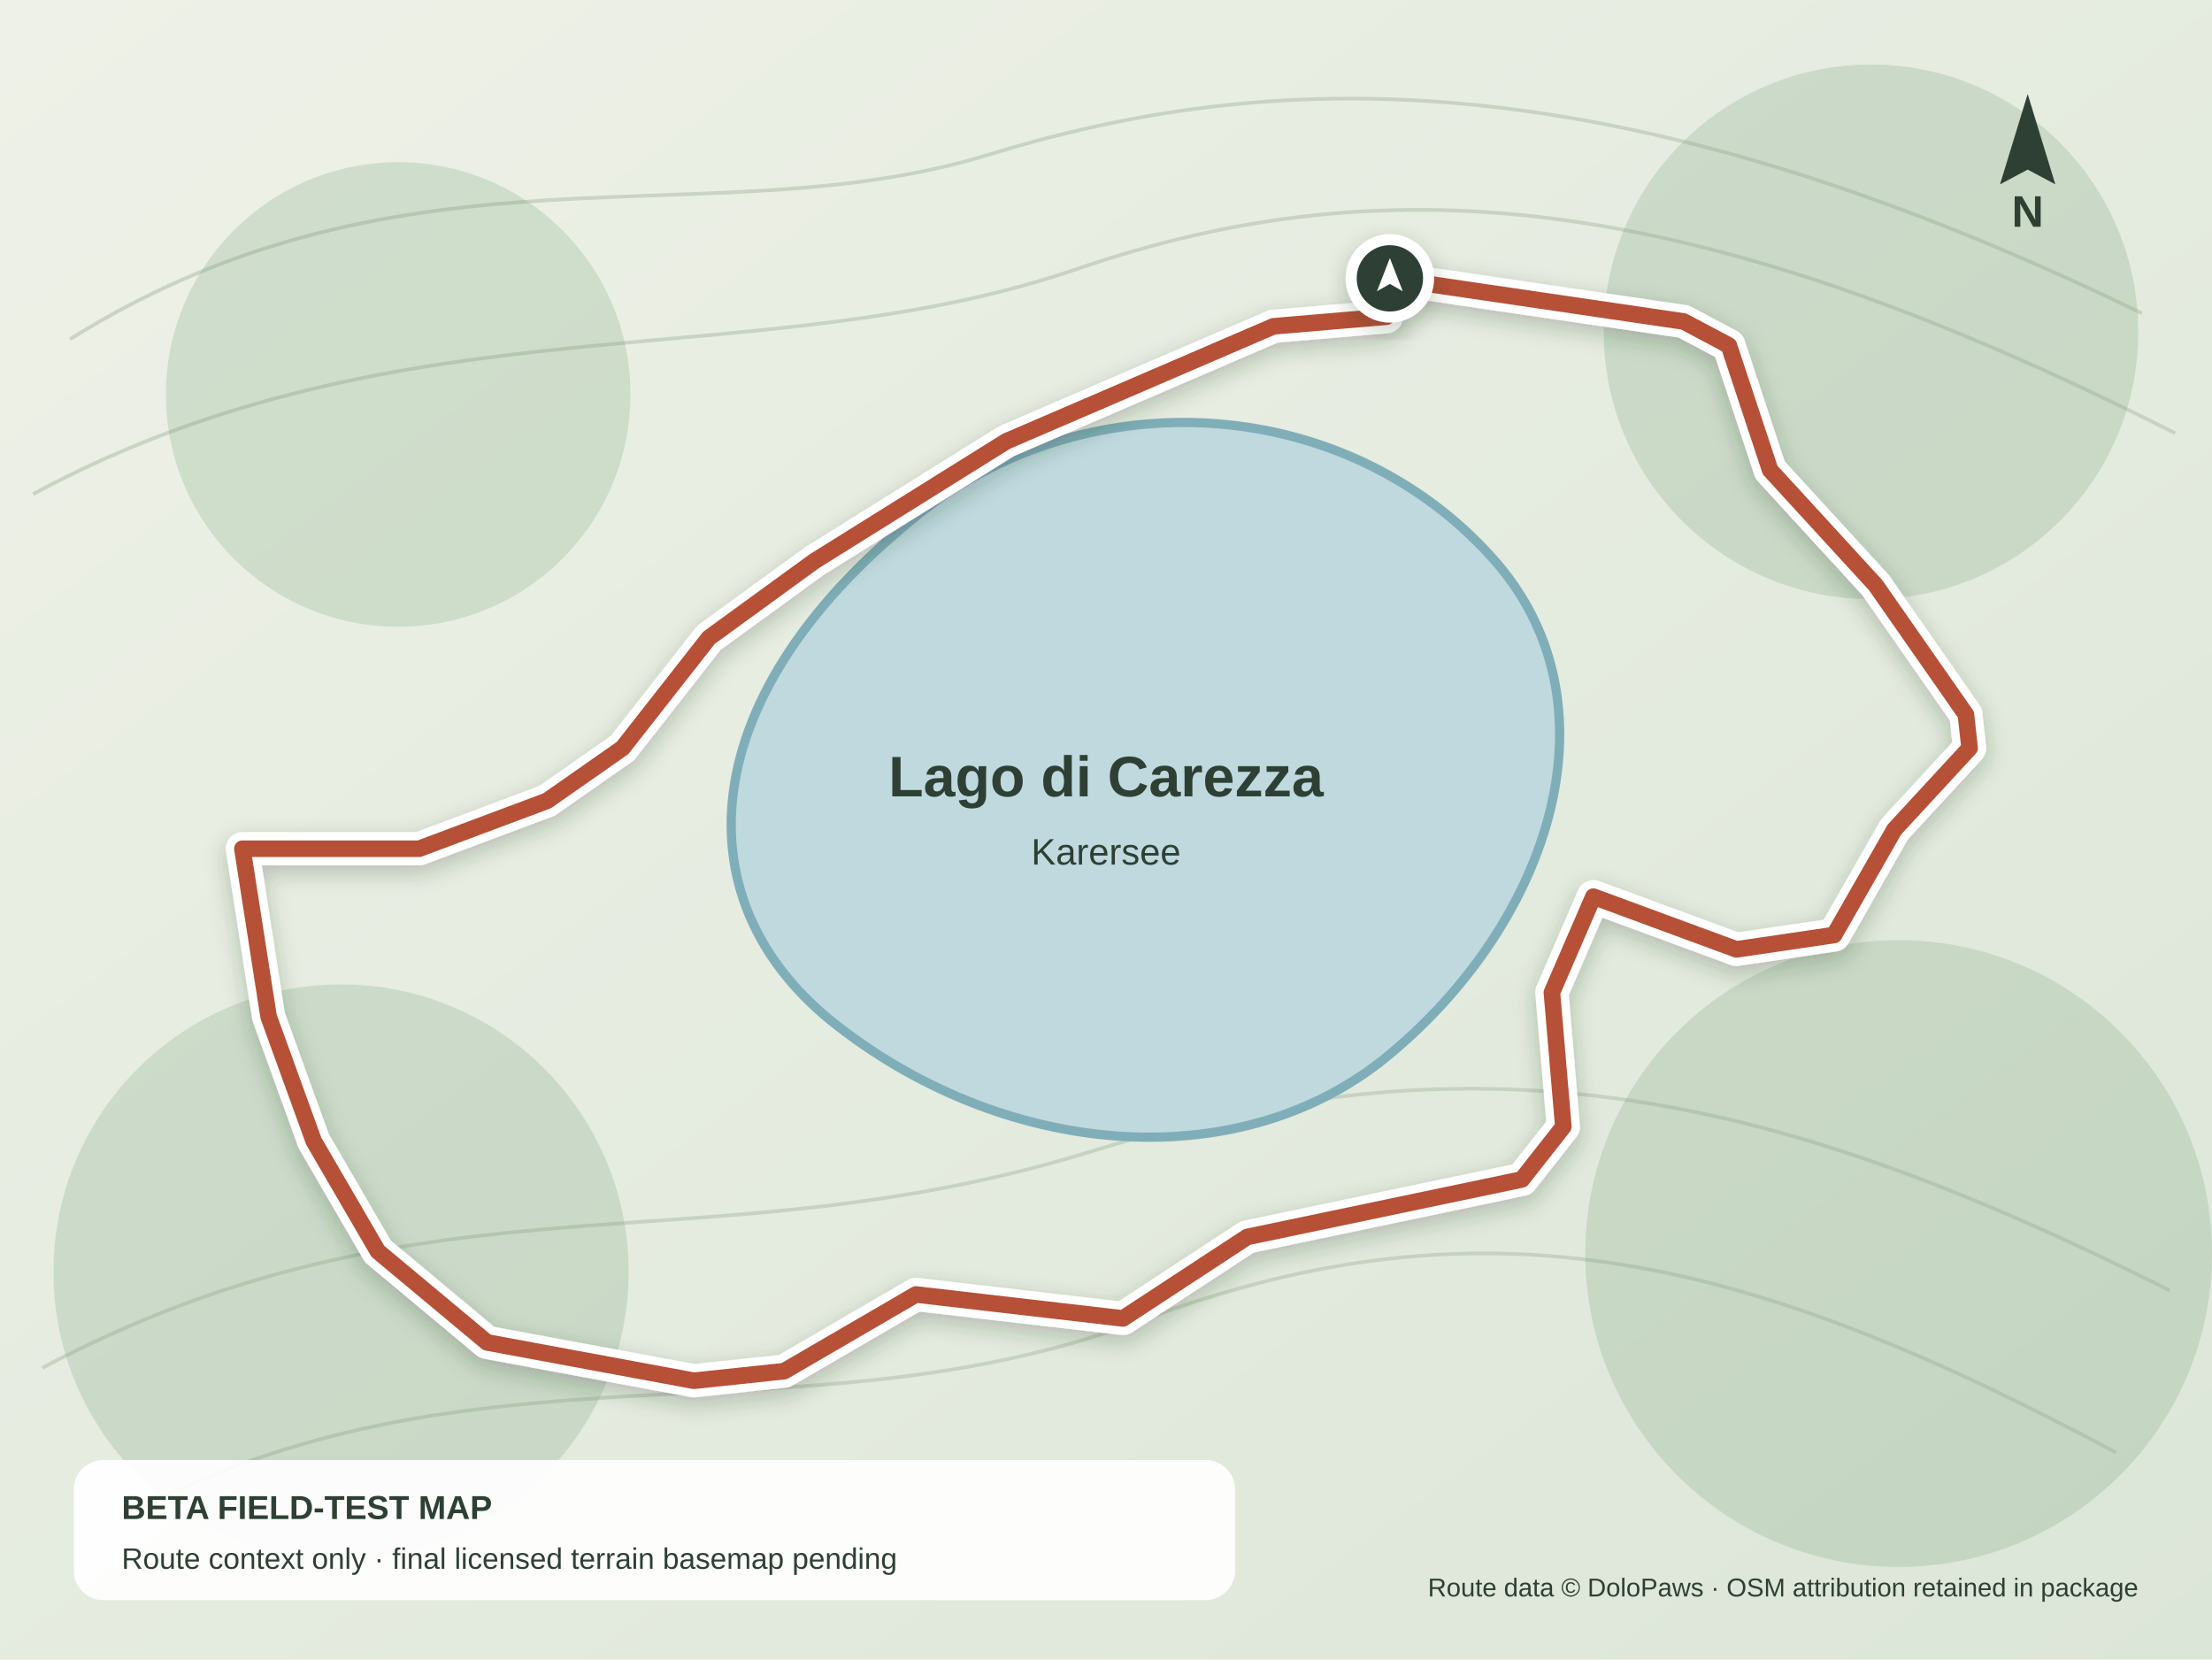
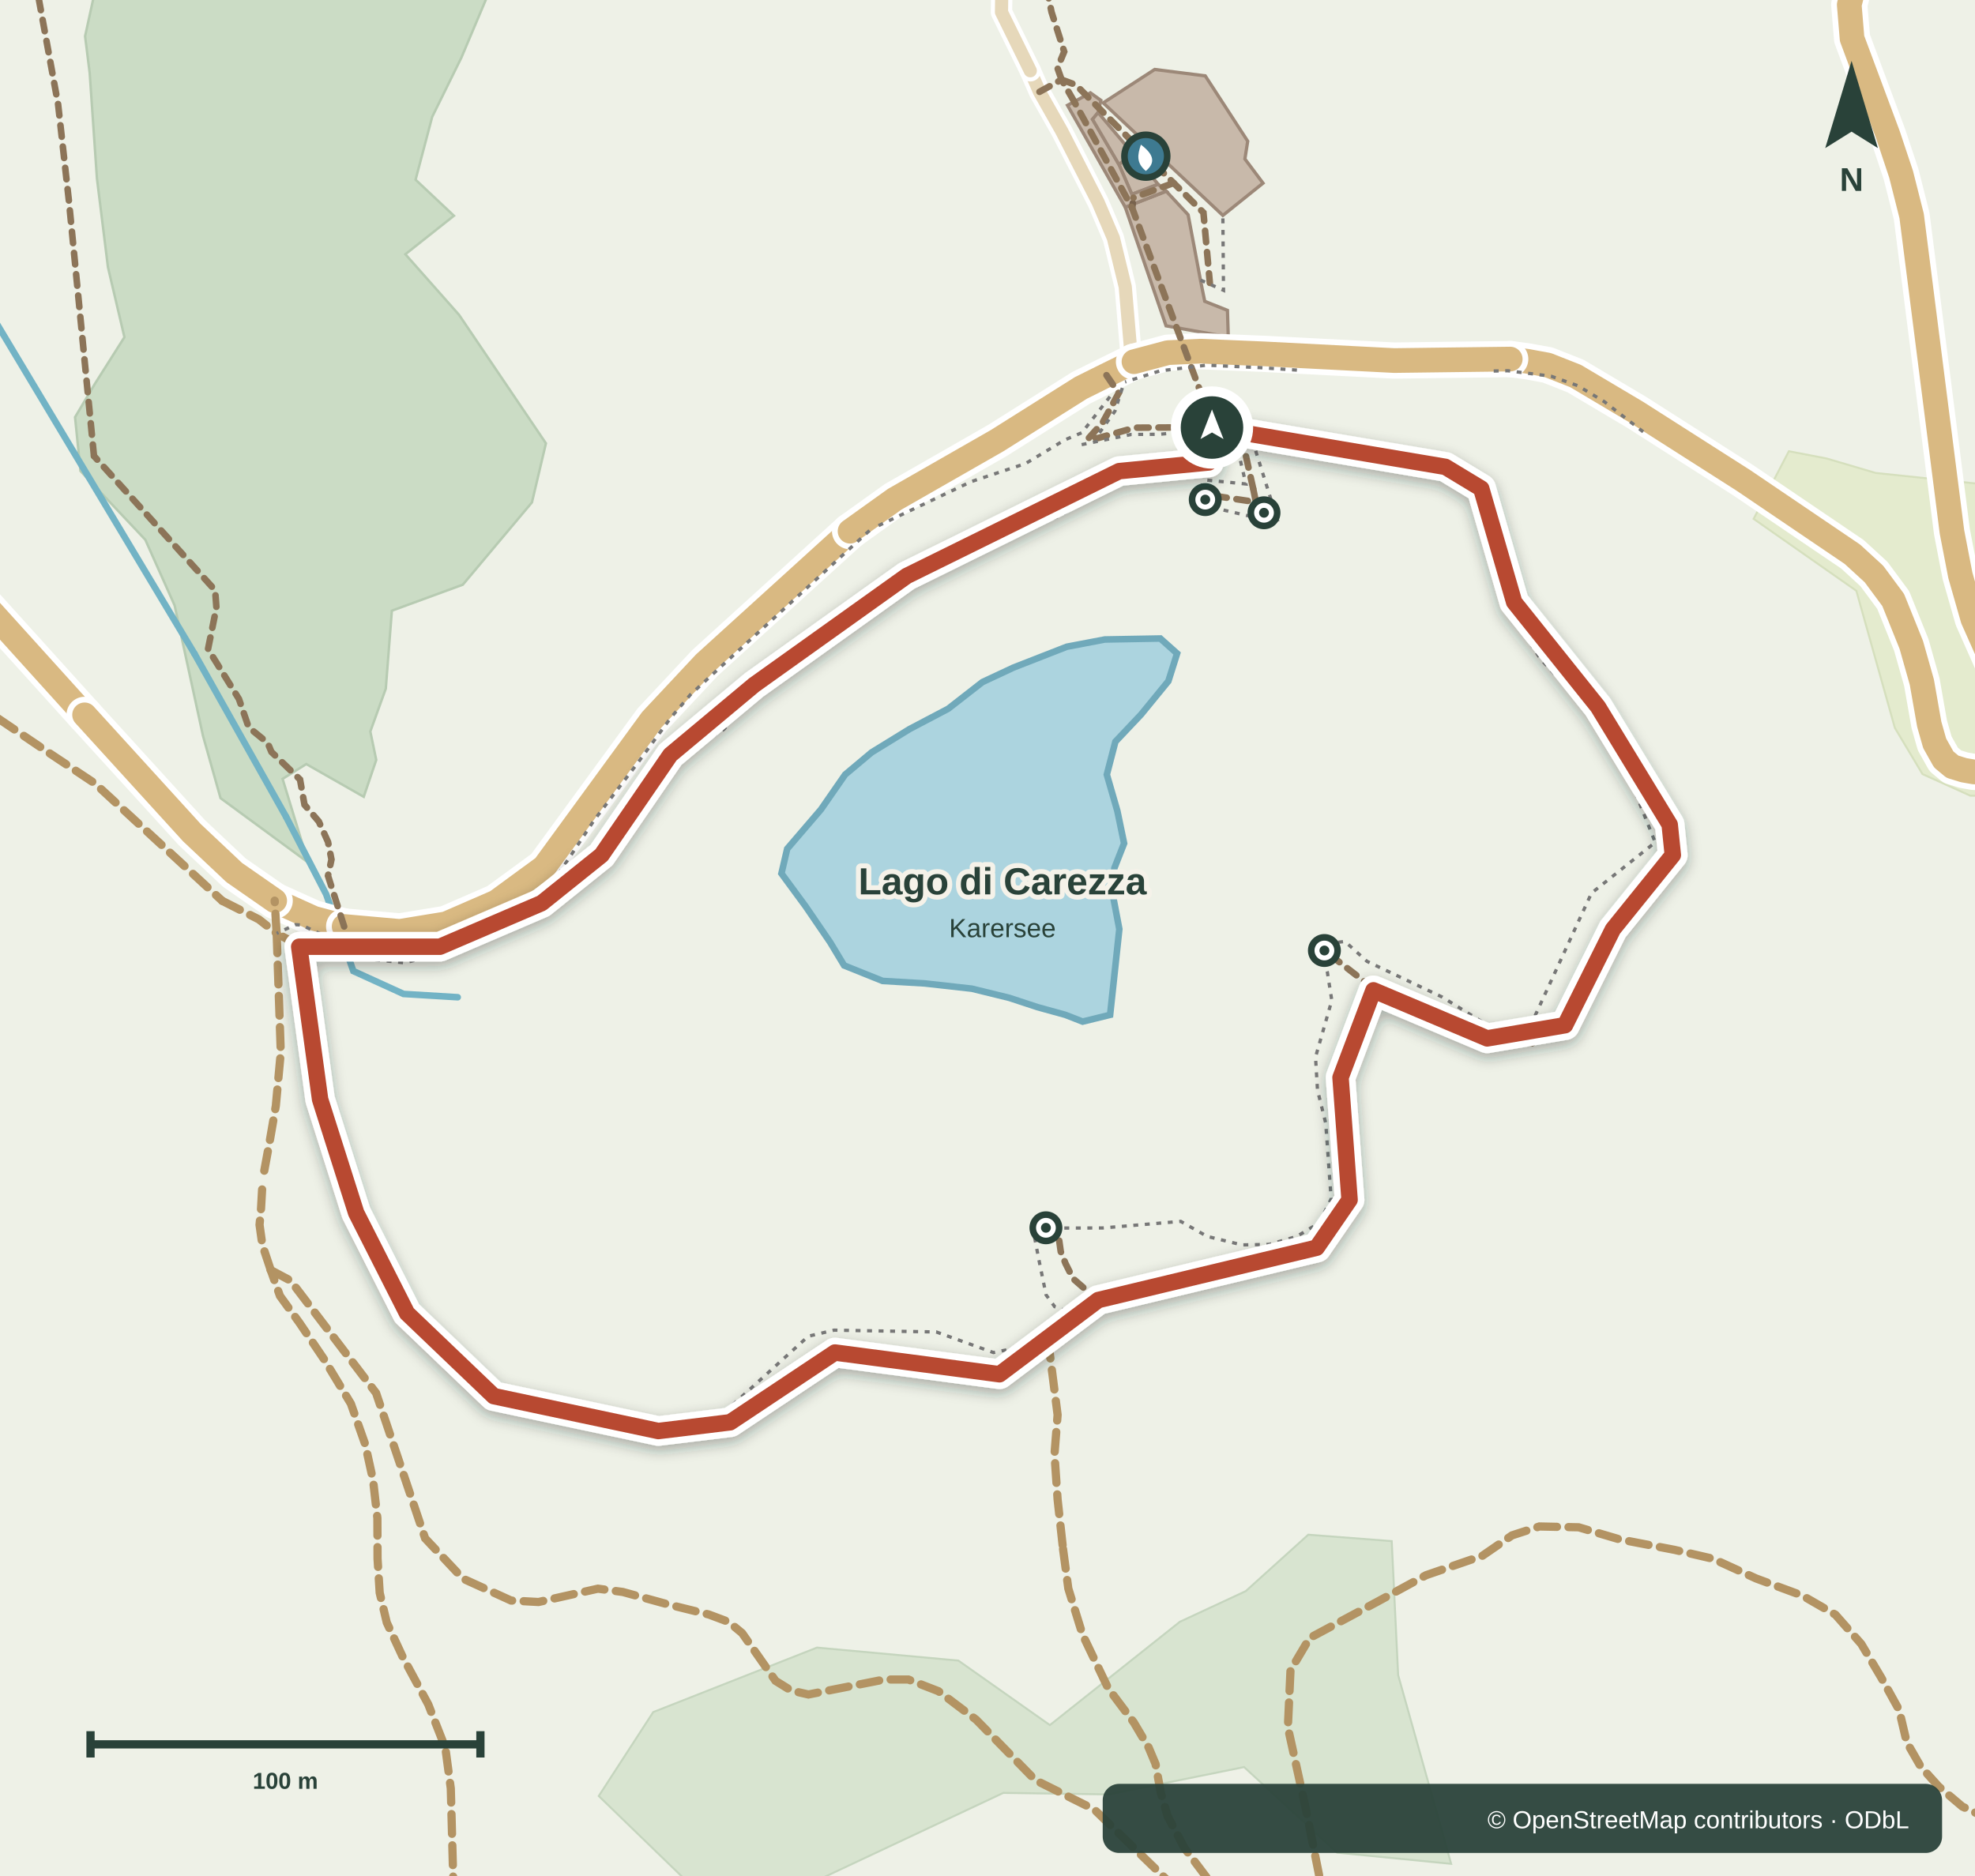
- <svg xmlns="http://www.w3.org/2000/svg" viewBox="0 0 1200 900" role="img" aria-labelledby="title desc">
+ <svg xmlns="http://www.w3.org/2000/svg" viewBox="0 0 1200 1140" role="img" aria-labelledby="title desc">
  <defs>
-     <linearGradient id="ground" x1="0" y1="0" x2="1" y2="1">
-       <stop offset="0" stop-color="#eef1e7" />
-       <stop offset="1" stop-color="#dce6d8" />
-     </linearGradient>
-     <filter id="shadow" x="-30%" y="-30%" width="160%" height="160%">
-       <feDropShadow dx="0" dy="4" stdDeviation="6" flood-color="#20362a" flood-opacity=".25" />
+     <filter id="route-shadow" x="-30%" y="-30%" width="160%" height="160%">
+       <feDropShadow dx="0" dy="3" stdDeviation="4" flood-color="#1d2d25" flood-opacity=".35" />
    </filter>
  </defs>
-   <rect width="1200" height="900" fill="url(#ground)" />
-   <g fill="none" stroke="#bdcbb8" stroke-width="2" opacity=".75">
-     <path d="M38 184 C220 70 386 130 536 84 S870 28 1162 170" />
-     <path d="M18 268 C218 160 412 205 584 146 S923 105 1180 235" />
-     <path d="M23 742 C235 630 381 690 594 624 S964 593 1177 700" />
-     <path d="M65 824 C256 720 433 786 620 716 S950 682 1148 788" />
+   <style>
+     .forest{fill:#cbdcc5;stroke:#b7cbb2;stroke-width:1.5}.scrub{fill:#d8e4d0;stroke:#c5d5be;stroke-width:1.2}.meadow{fill:#e4ebce;stroke:#d5dfbd;stroke-width:1.2}
+     .water{fill:#acd4df;stroke:#70a9ba;stroke-width:4}.parking{fill:#deddd8;stroke:#aaa9a4;stroke-width:2}.building{fill:#c8b9aa;stroke:#9c8878;stroke-width:2}
+     .stream{fill:none;stroke:#72b3c5;stroke-width:4;stroke-linecap:round}.road-casing{fill:none;stroke:#fff;stroke-width:22;stroke-linecap:round;stroke-linejoin:round}.road{fill:none;stroke:#d9b982;stroke-width:15;stroke-linecap:round;stroke-linejoin:round}
+     .service-casing{stroke-width:13}.service{stroke:#e6d8ba;stroke-width:8}.track{fill:none;stroke:#b39363;stroke-width:5;stroke-dasharray:12 7;stroke-linecap:round}.footpath{fill:none;stroke:#8c7458;stroke-width:4;stroke-dasharray:7 6;stroke-linecap:round}.steps{stroke:#78624d;stroke-dasharray:3 4}.barrier{fill:none;stroke:#777;stroke-width:2;stroke-dasharray:3 4}
+     .route-casing{fill:none;stroke:#fff;stroke-width:18;stroke-linecap:round;stroke-linejoin:round;filter:url(#route-shadow)}.route{fill:none;stroke:#b84931;stroke-width:10;stroke-linecap:round;stroke-linejoin:round}
+     .feature-label{font:700 23px Arial,sans-serif;fill:#294239;text-anchor:middle;paint-order:stroke;stroke:#f5f2e9;stroke-width:6;stroke-linejoin:round}.parking-label{font-size:16px}
+     .poi circle,.poi rect{fill:#fff;stroke:#294239;stroke-width:4}.poi text{font:800 16px Arial,sans-serif;fill:#294239;text-anchor:middle}.water-point circle{fill:#3e7a91}.water-point path{fill:#fff}.utility text{font-size:10px}.viewpoint circle:first-child{fill:#fff}.viewpoint circle:last-child{fill:#294239;stroke:none}
+     .map-text{font-family:Arial,sans-serif;fill:#294239}.small{font-size:16px}.attribution{font-size:15px;fill:#fff}.north{font-size:20px;font-weight:800}.scale{font-size:14px;font-weight:700}
+   </style>
+   <rect width="1200" height="1140" fill="#eef1e7" />
+   <g id="land">
+     <path class="building" d="M730.5 175.8 L732.0 183.1 L745.8 188.6 L746.3 204.8 L708.5 198.0 L683.7 125.9 L708.6 116.2 L721.9 130.5 L729.4 170.2 L730.5 175.8 Z" />
+     <path class="building" d="M670.3 62.5 L701.6 42.2 L732.3 46.1 L758.1 85.8 L756.4 96.6 L767.4 111.3 L743.0 130.9 L670.3 62.5 Z" />
+     <path class="building" d="M703.7 112.0 L688.1 93.1 L679.9 100.0 L687.7 118.1 L703.7 112.0 Z" />
+     <path class="building" d="M662.5 56.4 L668.9 61.0 L667.2 68.4 L663.8 72.5 L679.9 100.0 L687.7 118.1 L703.7 112.0 L708.6 116.2 L683.7 125.9 L648.6 64.0 L652.7 61.8 L662.5 56.4 Z" />
+     <path class="building" d="M667.2 68.4 L688.1 93.1 L679.9 100.0 L663.8 72.5 L667.2 68.4 Z" />
+     <path class="meadow" d="M1065.5 315.3 L1086.9 274.2 L1109.8 278.6 L1139.6 287.4 L1200.5 293.8 L1209.8 367.8 L1245.4 443.3 L1221.0 484.0 L1197.1 483.5 L1168.1 470.4 L1151.3 442.3 L1127.9 359.0 L1065.5 315.3 Z" />
+     <path class="scrub" d="M396.9 1040.4 L363.8 1091.4 L442.8 1167.9 L609.6 1089.5 L673.9 1090.4 L755.9 1073.8 L812.4 1125.8 L881.7 1132.6 L849.5 1017.9 L845.6 936.5 L794.9 932.6 L756.9 966.9 L716.9 985.5 L637.9 1048.3 L582.3 1009.1 L496.4 1001.2 L396.9 1040.4 Z" />
+     <path class="forest" d="M85.9 -109.2 L58.5 -64.7 L59.7 -14.5 L51.7 22.0 L54.5 44.4 L58.9 108.4 L65.6 162.4 L75.6 204.9 L57.8 233.0 L45.6 253.5 L48.9 286.2 L88.3 328.0 L106.1 367.9 L123.3 447.0 L134.0 485.0 L187.2 524.1 L171.7 473.3 L186.1 464.3 L221.0 484.2 L228.6 461.8 L225.0 444.5 L234.4 418.5 L238.1 371.1 L281.2 355.3 L323.2 305.3 L331.7 269.4 L278.9 191.3 L246.3 154.5 L275.8 131.1 L252.5 109.2 L262.6 71.0 L280.3 35.1 L303.6 -20.1 L238.1 -99.1 L162.1 -120.9 L85.9 -109.2 Z" />
+     <path class="water" d="M674.5 616.7 L680.1 564.6 L676.0 543.1 L677.1 527.5 L683.0 512.5 L678.9 492.8 L672.5 470.7 L677.7 450.7 L693.3 434.2 L709.9 413.9 L715.2 397.1 L705.0 388.0 L671.3 388.6 L648.2 393.0 L615.7 405.7 L596.9 414.5 L576.1 430.7 L552.7 443.0 L529.6 457.2 L513.5 470.7 L498.8 491.9 L478.3 515.8 L474.8 530.8 L489.5 550.8 L504.4 572.6 L512.9 586.7 L536.3 596.1 L561.8 597.6 L590.5 600.8 L613.3 606.4 L630.3 612.0 L647.3 616.7 L657.8 620.8 L674.5 616.7 Z" />
  </g>
-   <g fill="#bfd9df" stroke="#7faeb8" stroke-width="5">
-     <path d="M510 270 C605 205 734 219 809 302 C880 380 842 498 755 571 C675 639 548 629 455 557 C365 488 376 370 510 270Z" />
+   <g id="waterways">
+     <path class="stream" d="M278.1 606.0 L245.2 604.0 L214.7 590.1 L198.2 543.5 L173.8 496.3" />
+     <path class="stream" d="M173.8 496.3 L118.2 397.3" />
+     <path class="stream" d="M118.2 397.3 L-48.5 119.0 L-43.8 -4.8 L-54.5 -54.3 L-70.8 -87.8 L-70.6 -109.8 L-52.5 -163.2 L-38.4 -223.0 L-54.0 -270.1 L-91.1 -315.7 L-142.3 -352.4 L-164.7 -382.8 L-177.4 -413.2 L-160.8 -458.3 L-159.3 -478.9 L-172.0 -497.6 L-196.9 -511.3 L-225.6 -571.1 L-706.8 -936.4 L-794.3 -955.5 L-820.5 -968.0 L-841.2 -971.9 L-852.0 -989.1 L-874.3 -993.7 L-924.9 -995.3 L-971.8 -1026.2 L-1003.0 -1041.4 L-1028.9 -1063.8" />
  </g>
-   <g fill="#6f9a70" opacity=".22">
-     <circle cx="216" cy="214" r="126" />
-     <circle cx="1015" cy="180" r="145" />
-     <circle cx="185" cy="690" r="156" />
-     <circle cx="1030" cy="680" r="170" />
+   <g id="roads">
+     <path class="road-casing service-casing" d="M689.0 219.8 L686.9 211.7 L683.7 174.3 L676.5 144.7 L667.2 122.9 L645.1 79.7 L631.6 55.8 L626.0 43.0" />
+     <path class="road service" d="M689.0 219.8 L686.9 211.7 L683.7 174.3 L676.5 144.7 L667.2 122.9 L645.1 79.7 L631.6 55.8 L626.0 43.0" />
+     <path class="road-casing" d="M51.4 434.4 L-14.5 361.5 L-144.5 216.5 L-212.6 148.3" />
+     <path class="road primary" d="M51.4 434.4 L-14.5 361.5 L-144.5 216.5 L-212.6 148.3" />
+     <path class="road-casing" d="M1246.7 2.7 L1211.9 -23.5 L1195.7 -33.9 L1178.3 -39.6 L1158.9 -40.0 L1148.5 -35.9 L1137.4 -28.5 L1128.5 -16.5 L1123.6 2.9 L1125.3 23.4 L1147.1 81.9 L1155.1 105.9 L1161.5 131.2 L1186.0 323.2 L1191.1 349.6 L1198.7 376.2 L1222.4 429.5 L1225.3 443.0 L1222.9 455.2 L1215.1 464.9 L1206.1 469.2 L1199.4 469.1 L1193.1 468.0 L1186.3 465.9 L1181.0 461.5 L1175.5 451.7 L1172.2 440.1 L1167.7 414.5 L1161.3 391.9 L1150.3 364.6 L1138.6 348.8 L1125.5 336.8 L1059.4 292.0 L994.5 250.6 L957.3 228.5 L940.3 221.8 L927.7 219.5 L917.6 218.2" />
+     <path class="road primary" d="M1246.7 2.7 L1211.9 -23.5 L1195.7 -33.9 L1178.3 -39.6 L1158.9 -40.0 L1148.5 -35.9 L1137.4 -28.5 L1128.5 -16.5 L1123.6 2.9 L1125.3 23.4 L1147.1 81.9 L1155.1 105.9 L1161.5 131.2 L1186.0 323.2 L1191.1 349.6 L1198.7 376.2 L1222.4 429.5 L1225.3 443.0 L1222.9 455.2 L1215.1 464.9 L1206.1 469.2 L1199.4 469.1 L1193.1 468.0 L1186.3 465.9 L1181.0 461.5 L1175.5 451.7 L1172.2 440.1 L1167.7 414.5 L1161.3 391.9 L1150.3 364.6 L1138.6 348.8 L1125.5 336.8 L1059.4 292.0 L994.5 250.6 L957.3 228.5 L940.3 221.8 L927.7 219.5 L917.6 218.2" />
+     <path class="road-casing" d="M209.1 563.0 L190.6 558.0 L166.9 547.3" />
+     <path class="road primary" d="M209.1 563.0 L190.6 558.0 L166.9 547.3" />
+     <path class="road-casing service-casing" d="M626.0 43.0 L608.5 7.4 L609.3 -51.4 L609.3 -90.8" />
+     <path class="road service" d="M626.0 43.0 L608.5 7.4 L609.3 -51.4 L609.3 -90.8" />
+     <path class="road-casing" d="M516.5 322.8 L428.2 403.0 L396.0 437.4 L330.7 526.8 L301.6 548.1 L271.0 561.4 L242.9 566.0 L209.1 563.0" />
+     <path class="road primary" d="M516.5 322.8 L428.2 403.0 L396.0 437.4 L330.7 526.8 L301.6 548.1 L271.0 561.4 L242.9 566.0 L209.1 563.0" />
+     <path class="road-casing" d="M689.0 219.8 L672.3 228.0 L656.8 235.7 L605.8 267.8 L543.6 303.4 L516.5 322.8" />
+     <path class="road primary" d="M689.0 219.8 L672.3 228.0 L656.8 235.7 L605.8 267.8 L543.6 303.4 L516.5 322.8" />
+     <path class="road-casing" d="M917.6 218.2 L847.1 219.1 L767.3 215.0 L729.3 213.4 L709.6 214.3 L689.0 219.8" />
+     <path class="road primary" d="M917.6 218.2 L847.1 219.1 L767.3 215.0 L729.3 213.4 L709.6 214.3 L689.0 219.8" />
+     <path class="road-casing" d="M166.9 547.3 L142.3 530.2 L116.6 506.0 L51.4 434.4" />
+     <path class="road primary" d="M166.9 547.3 L142.3 530.2 L116.6 506.0 L51.4 434.4" />
  </g>
-   <polyline points="754.1,151.0 752.1,171.8 690.9,177.0 545.9,239.4 441.8,304.4 384.6,346.0 337.7,405.8 296.8,434.4 227.4,460.4 131.5,460.4 145.7,551.4 170.2,619.0 205.0,678.8 264.2,728.2 376.4,749.0 425.4,743.8 496.9,702.2 609.2,715.2 676.6,671.0 825.6,639.8 848.1,611.2 841.9,538.4 864.4,486.4 942.0,515.0 995.0,507.2 1027.7,450.0 1068.5,405.8 1066.5,387.6 1017.5,317.4 960.3,255.0 937.9,187.4 913.4,174.4 754.1,151.0" fill="none" stroke="#fff" stroke-width="18" stroke-linecap="round" stroke-linejoin="round" filter="url(#shadow)" />
-   <polyline points="754.1,151.0 752.1,171.8 690.9,177.0 545.9,239.4 441.8,304.4 384.6,346.0 337.7,405.8 296.8,434.4 227.4,460.4 131.5,460.4 145.7,551.4 170.2,619.0 205.0,678.8 264.2,728.2 376.4,749.0 425.4,743.8 496.9,702.2 609.2,715.2 676.6,671.0 825.6,639.8 848.1,611.2 841.9,538.4 864.4,486.4 942.0,515.0 995.0,507.2 1027.7,450.0 1068.5,405.8 1066.5,387.6 1017.5,317.4 960.3,255.0 937.9,187.4 913.4,174.4 754.1,151.0" fill="none" stroke="#b65037" stroke-width="9" stroke-linecap="round" stroke-linejoin="round" />
-   <g transform="translate(754 151)" filter="url(#shadow)">
-     <circle r="21" fill="#2e4034" stroke="#fff" stroke-width="6" />
+   <g id="paths">
+     <path class="footpath" d="M188.2 576.1 L215.8 578.6 L245.2 579.2 L267.5 575.5 L288.0 570.0 L328.6 549.3 L366.3 520.8 L407.8 459.3 L438.6 440.6 L458.6 415.1 L486.9 399.9 L550.1 350.6 L612.0 321.6 L645.7 308.6 L656.7 302.1 L665.3 297.0 L667.8 295.5 L680.0 287.0 L712.6 285.9 L734.7 279.9 L736.6 259.6" />
+     <path class="footpath" d="M761.4 296.8 L753.4 260.9" />
+     <path class="footpath" d="M636.7 813.6 L657.4 797.4 L668.1 790.8 L697.7 781.1 L724.6 770.9 L747.2 769.1 L771.7 767.4 L799.5 757.3 L811.6 746.9 L819.3 729.4 L820.6 702.6 L815.2 681.9 L814.3 654.1 L817.3 636.4 L826.0 622.6 L834.4 600.6 L870.1 613.6 L903.6 632.2 L931.0 633.8" />
+     <path class="track" d="M164.5 771.8 L176.5 778.2 L228.5 846.5 L258.3 934.8 L281.3 959.3 L310.5 972.6 L327.2 973.5 L363.3 965.4 L378.4 967.4 L406.4 975.1 L430.7 981.1 L442.7 985.6 L450.9 992.4 L471.2 1021.4 L480.7 1027.3 L491.2 1029.7 L537.3 1020.6 L551.9 1020.6 L570.2 1027.7 L593.1 1045.0 L629.0 1081.7 L664.9 1099.6 L717.7 1150.8 L752.4 1173.0 L772.8 1180.6" />
+     <path class="track" d="M-240.9 192.8 L-172.3 267.0 L-5.7 433.5 L29.3 457.2 L57.7 476.1 L135.0 547.4" />
+     <path class="footpath" d="M834.4 600.6 L804.7 577.6" />
+     <path class="track" d="M645.9 941.3 L649.1 965.3 L657.7 993.2 L673.3 1025.9 L688.9 1046.7 L697.9 1061.9 L702.1 1071.9 L705.3 1089.4 L709.4 1103.6 L719.6 1122.9 L739.1 1148.8 L757.8 1162.1 L772.8 1180.6" />
+     <path class="track" d="M135.0 547.4 L157.3 558.7 L168.1 567.2" />
+     <path class="track" d="M168.1 567.2 L167.5 557.7 L166.9 547.3" />
+     <path class="track" d="M728.6 3019.1 L707.7 3022.2 L693.4 3020.5 L681.1 3014.3 L655.5 2982.5 L644.7 2961.4 L640.0 2939.1 L636.2 2921.1 L628.9 2908.8 L612.9 2906.8 L593.6 2908.0 L575.6 2903.9 L564.4 2895.8 L559.0 2884.0 L557.1 2861.8 L549.5 2807.5 L537.9 2764.0 L519.6 2715.4 L511.9 2695.6 L478.4 2630.9 L465.7 2595.8 L458.3 2545.6 L451.7 2483.9 L451.6 2433.9 L456.9 2399.3 L468.0 2361.8 L473.5 2337.5 L476.1 2306.0 L475.3 2263.8 L474.7 2203.2 L480.5 2164.2 L491.6 2112.2 L496.5 2086.5 L498.6 2064.7 L491.0 1999.3 L491.2 1981.7 L496.1 1964.8 L508.8 1934.0 L513.2 1920.7 L516.0 1904.4 L519.6 1876.6 L523.9 1857.1 L531.8 1835.2 L544.4 1809.3 L552.7 1788.9 L556.5 1772.9 L559.0 1744.9 L556.1 1719.2 L550.9 1683.4 L545.7 1642.6 L544.9 1612.6 L543.8 1585.5 L537.6 1549.9 L517.9 1503.4 L506.7 1484.7 L496.2 1472.1 L481.8 1460.2 L444.3 1435.5 L426.5 1423.5 L406.2 1404.3 L378.2 1367.1 L345.6 1319.4 L326.7 1287.8 L307.2 1249.4 L294.9 1224.1 L284.9 1197.3 L278.5 1171.4 L275.5 1146.3 L273.9 1086.8 L270.6 1062.2 L260.2 1035.7 L244.7 1006.9 L235.0 986.0 L230.7 967.9 L229.4 947.2 L229.3 922.6 L226.7 899.6 L221.9 877.7 L213.2 853.0 L196.9 826.0 L181.9 803.8 L170.1 787.5 L164.5 771.8" />
+     <path class="footpath" d="M736.6 259.6 L730.8 241.9" />
+     <path class="footpath steps" d="M687.9 126.4 L688.7 120.2" />
+     <path class="footpath" d="M652.7 61.8 L645.0 48.4" />
+     <path class="footpath" d="M730.8 241.9 L687.9 126.4 L652.7 61.8" />
+     <path class="track" d="M772.8 1180.6 L791.1 1173.6 L800.7 1161.0 L802.1 1142.6 L793.5 1099.6 L782.5 1049.7 L784.1 1015.0 L795.7 995.4 L837.3 973.1 L866.5 957.2 L900.7 945.4 L918.7 933.0 L935.3 927.6 L959.2 928.1 L983.9 935.4 L1017.4 941.8 L1040.7 947.2 L1067.0 959.2 L1095.1 969.6 L1115.2 981.2 L1130.9 999.0 L1142.9 1019.2 L1153.9 1039.1 L1158.5 1058.7 L1167.0 1073.5 L1177.9 1085.6 L1192.3 1097.8 L1207.5 1104.9 L1222.5 1106.4 L1234.6 1104.3 L1248.7 1108.9 L1260.3 1114.0 L1272.2 1113.5 L1282.2 1106.7 L1290.3 1091.7 L1299.1 1078.3 L1308.6 1071.4 L1331.9 1063.8 L1352.9 1070.4 L1378.8 1085.6 L1389.5 1089.7 L1398.8 1089.4 L1405.6 1084.9 L1411.5 1075.5 L1413.4 1061.0" />
+     <path class="footpath" d="M631.6 55.8 L645.0 48.4" />
+     <path class="footpath" d="M645.0 48.4 L653.7 51.6 L701.5 99.7 L713.1 111.2 L731.2 129.2 L735.1 171.9" />
+     <path class="track" d="M164.5 771.8 L159.4 756.5 L157.7 744.3 L158.6 734.4 L159.6 716.7" />
+     <path class="track" d="M168.1 567.2 L170.6 639.5 L167.6 671.9 L164.1 692.2 L159.6 716.7" />
+     <path class="footpath" d="M931.0 633.8 L950.8 622.9 L962.6 605.7 L971.7 586.2 L979.9 563.7 L991.0 546.1 L1005.4 533.6 L1016.1 518.4 L1015.4 501.9 L1009.4 488.2 L971.4 428.5 L940.5 397.7 L920.2 366.1 L912.7 344.7 L907.6 312.3 L899.9 296.6 L878.8 283.8 L834.0 277.4 L789.4 268.8 L753.4 260.9 L736.6 259.6" />
+     <path class="track" d="M636.7 813.6 L642.6 859.8 L640.7 883.7 L642.6 911.2 L645.9 941.3" />
+     <path class="footpath" d="M182.4 590.7 L185.3 616.6 L190.9 640.2 L194.8 667.0 L199.3 688.0 L216.6 738.1 L232.1 769.8 L247.9 797.0 L267.5 816.6 L281.7 832.5 L299.4 847.6 L320.8 859.2 L341.3 862.1 L400.7 868.9 L443.6 863.9 L480.7 832.2 L506.5 821.4 L524.8 820.2 L537.8 819.5 L567.8 826.0 L588.0 835.8 L607.6 835.9 L625.8 824.8 L636.7 813.6" />
+     <path class="footpath" d="M713.1 111.2 L688.7 120.2" />
+     <path class="footpath" d="M668.1 790.8 L660.4 784.3 L652.0 777.0 L647.4 767.8 L644.5 760.5 L643.5 753.4 L643.3 748.7" />
+     <path class="footpath" d="M57.1 277.1 L41.9 122.4 L35.3 63.4 L21.4 -12.5" />
+     <path class="footpath" d="M209.1 563.0 L199.3 532.2 L201.4 522.3 L199.3 511.6 L193.7 499.2 L185.0 489.0 L182.3 473.7 L164.9 456.9 L162.6 451.4 L151.1 442.0 L145.2 424.8 L126.4 394.4 L131.5 369.2 L130.7 358.7 L57.1 277.1" />
+     <path class="footpath" d="M645.0 48.4 L642.5 41.3 L646.6 31.4 L638.9 7.3 L634.1 -16.1 L624.3 -64.6 L626.0 -73.3 L627.7 -82.0" />
+     <path class="footpath" d="M182.5 574.9 L188.2 576.1" />
+     <path class="footpath" d="M182.5 574.9 L182.4 590.7" />
+     <path class="track" d="M182.5 574.9 L168.1 567.2" />
+     <path class="footpath" d="M672.3 228.0 L679.7 238.9 L670.0 256.7 L660.9 266.9 L667.2 266.2 L689.5 259.9 L736.6 259.6" />
+     <path class="footpath" d="M738.4 301.4 L763.1 305.1 L761.4 296.8" />
+   </g>
+   <g id="barriers">
+     <path class="barrier" d="M612.2 324.8 L550.1 353.9 L489.0 403.6 L462.0 416.9 L439.8 443.2 L411.0 460.5 L369.8 524.1 L330.5 552.6 L289.9 573.6 L246.0 585.1 L204.1 580.8 L189.4 583.9 L187.2 592.2 L196.1 642.6 L199.1 667.2 L220.1 735.6 L240.3 776.0 L249.0 791.3 L263.1 805.9 L283.6 828.7 L301.1 843.7 L323.2 851.9 L398.8 861.8 L440.9 857.6 L491.1 812.0 L506.8 808.3 L568.9 809.4 L603.6 821.9 L618.6 818.9 L633.1 808.4 L649.1 797.0 L640.8 794.0 L635.6 786.9 L631.2 765.4 L627.5 746.3 L670.1 746.2 L717.4 742.2 L733.4 751.3 L754.6 756.5 L771.2 756.2 L787.8 751.4 L801.5 743.2 L808.8 728.5 L805.5 682.5 L800.5 662.4 L799.3 642.4 L809.2 607.9 L806.5 590.8 L802.8 579.2 L806.9 573.3 L817.2 572.1 L830.6 584.2 L876.3 605.9 L906.0 624.4 L928.8 625.7 L967.0 542.7 L1005.7 511.9 L991.0 475.0 L969.0 436.1 L935.7 400.0 L914.6 366.8 L898.0 299.9 L877.5 287.1 L834.4 280.7 L789.1 272.7 L760.4 265.9 L776.7 317.7 L722.6 305.1 L732.7 291.7 L757.0 294.1 L749.7 263.0 L738.3 262.3 L736.4 283.2 L710.7 289.0 L680.8 290.7 L643.7 313.6 L612.2 324.8" />
+     <path class="barrier" d="M729.4 170.2 L743.4 176.4 L743.0 130.9" />
+     <path class="barrier" d="M657.2 270.2 L687.4 264.0 L704.5 263.9 L719.7 262.5 L732.2 263.9 L731.8 270.0 L728.4 278.1 L713.8 282.6" />
+     <path class="barrier" d="M668.0 263.0 L677.4 249.9 L682.3 234.6" />
+     <path class="barrier" d="M533.8 319.4 L590.0 292.7 L623.1 281.7 L646.8 267.4 L657.4 262.9 L675.9 239.1" />
+     <path class="barrier" d="M788.0 224.9 L765.5 223.4 L733.1 221.9 L704.7 225.4 L683.6 232.1" />
+     <path class="barrier" d="M998.4 262.4 L974.8 244.1 L958.7 234.4 L942.4 228.6 L916.2 225.3 L904.9 225.5" />
+     <path class="barrier" d="M528.3 322.4 L419.6 422.0 L407.6 436.1 L387.4 463.7 L361.0 498.4 L339.6 530.7 L316.0 550.8 L295.5 562.6 L273.6 571.0 L260.0 574.5 L246.1 576.6 L231.8 576.5 L218.1 574.5 L194.1 567.2 L183.1 562.1 L179.5 561.9 L168.1 567.2" />
+   </g>
+   <g id="labels">
+     <g class="poi viewpoint" transform="translate(804.7 577.6)">
+       <circle r="8" />
+       <circle r="3" />
+     </g>
+     <g class="poi viewpoint" transform="translate(635.5 746.1)">
+       <circle r="8" />
+       <circle r="3" />
+     </g>
+     <g class="poi water-point" transform="translate(696.2 94.9)">
+       <circle r="13" />
+       <path d="M-3-7C5-1 6 4 0 9-6 4-5-1-3-7Z" />
+     </g>
+     <g class="poi viewpoint" transform="translate(732.3 303.6)">
+       <circle r="8" />
+       <circle r="3" />
+     </g>
+     <g class="poi viewpoint" transform="translate(768.0 311.6)">
+       <circle r="8" />
+       <circle r="3" />
+     </g>
+   </g>
+   <g class="map-text" transform="translate(609.1 543.5)" text-anchor="middle">
+     <text class="feature-label" y="0">Lago di Carezza</text>
+     <text class="small" y="26">Karersee</text>
+   </g>
+   <path class="route-casing" d="M736.4 259.8 L734.5 281.0 L680.0 286.3 L550.9 350.0 L458.2 416.2 L407.3 458.7 L365.5 519.6 L329.1 548.8 L267.3 575.3 L181.8 575.3 L194.5 668.1 L216.4 737.0 L247.3 798.0 L300.0 848.4 L400.0 869.6 L443.6 864.3 L507.3 821.9 L607.3 835.1 L667.3 790.0 L800.0 758.2 L820.0 729.1 L814.5 654.8 L834.5 601.8 L903.6 631.0 L950.9 623.0 L980.0 564.7 L1016.4 519.6 L1014.5 501.1 L970.9 429.5 L920.0 365.9 L900.0 296.9 L878.2 283.7 L736.4 259.8" />
+   <path class="route" d="M736.4 259.8 L734.5 281.0 L680.0 286.3 L550.9 350.0 L458.2 416.2 L407.3 458.7 L365.5 519.6 L329.1 548.8 L267.3 575.3 L181.8 575.3 L194.5 668.1 L216.4 737.0 L247.3 798.0 L300.0 848.4 L400.0 869.6 L443.6 864.3 L507.3 821.9 L607.3 835.1 L667.3 790.0 L800.0 758.2 L820.0 729.1 L814.5 654.8 L834.5 601.8 L903.6 631.0 L950.9 623.0 L980.0 564.7 L1016.4 519.6 L1014.5 501.1 L970.9 429.5 L920.0 365.9 L900.0 296.9 L878.2 283.7 L736.4 259.8" />
+   <g transform="translate(736.4 259.8)">
+     <circle r="22" fill="#294239" stroke="#fff" stroke-width="6" />
    <path d="M0-11 7 7 0 3-7 7Z" fill="#fff" />
  </g>
-   <g transform="translate(1100 95)" font-family="Arial, sans-serif" text-anchor="middle">
-     <path d="M0-44 15 5 0-3-15 5Z" fill="#2e4034" />
-     <text y="28" font-size="24" font-weight="700" fill="#2e4034">N</text>
+   <g class="map-text" transform="translate(1125 82)" text-anchor="middle">
+     <path d="M0-45 16 8 0-2-16 8Z" fill="#294239" />
+     <text class="north" y="34">N</text>
  </g>
-   <g font-family="Arial, sans-serif" fill="#2e4034">
-     <text x="600" y="432" text-anchor="middle" font-size="31" font-weight="700">Lago di Carezza</text>
-     <text x="600" y="469" text-anchor="middle" font-size="20">Karersee</text>
-     <rect x="40" y="792" width="630" height="76" rx="16" fill="#fff" opacity=".92" />
-     <text x="66" y="824" font-size="18" font-weight="700">BETA FIELD-TEST MAP</text>
-     <text x="66" y="851" font-size="16">Route context only · final licensed terrain basemap pending</text>
-     <text x="1160" y="866" text-anchor="end" font-size="14">Route data © DoloPaws · OSM attribution retained in package</text>
+   <g class="map-text" transform="translate(55 1060)">
+     <path d="M0 0H236.9M0-8V8M236.9-8V8" fill="none" stroke="#294239" stroke-width="5" />
+     <text class="scale" x="118.4" y="27" text-anchor="middle">100 m</text>
  </g>
+   <rect x="670" y="1084" width="510" height="42" rx="10" fill="#294239" opacity=".94" />
+   <text class="map-text attribution" x="1160" y="1111" text-anchor="end">© OpenStreetMap contributors · ODbL</text>
</svg>
